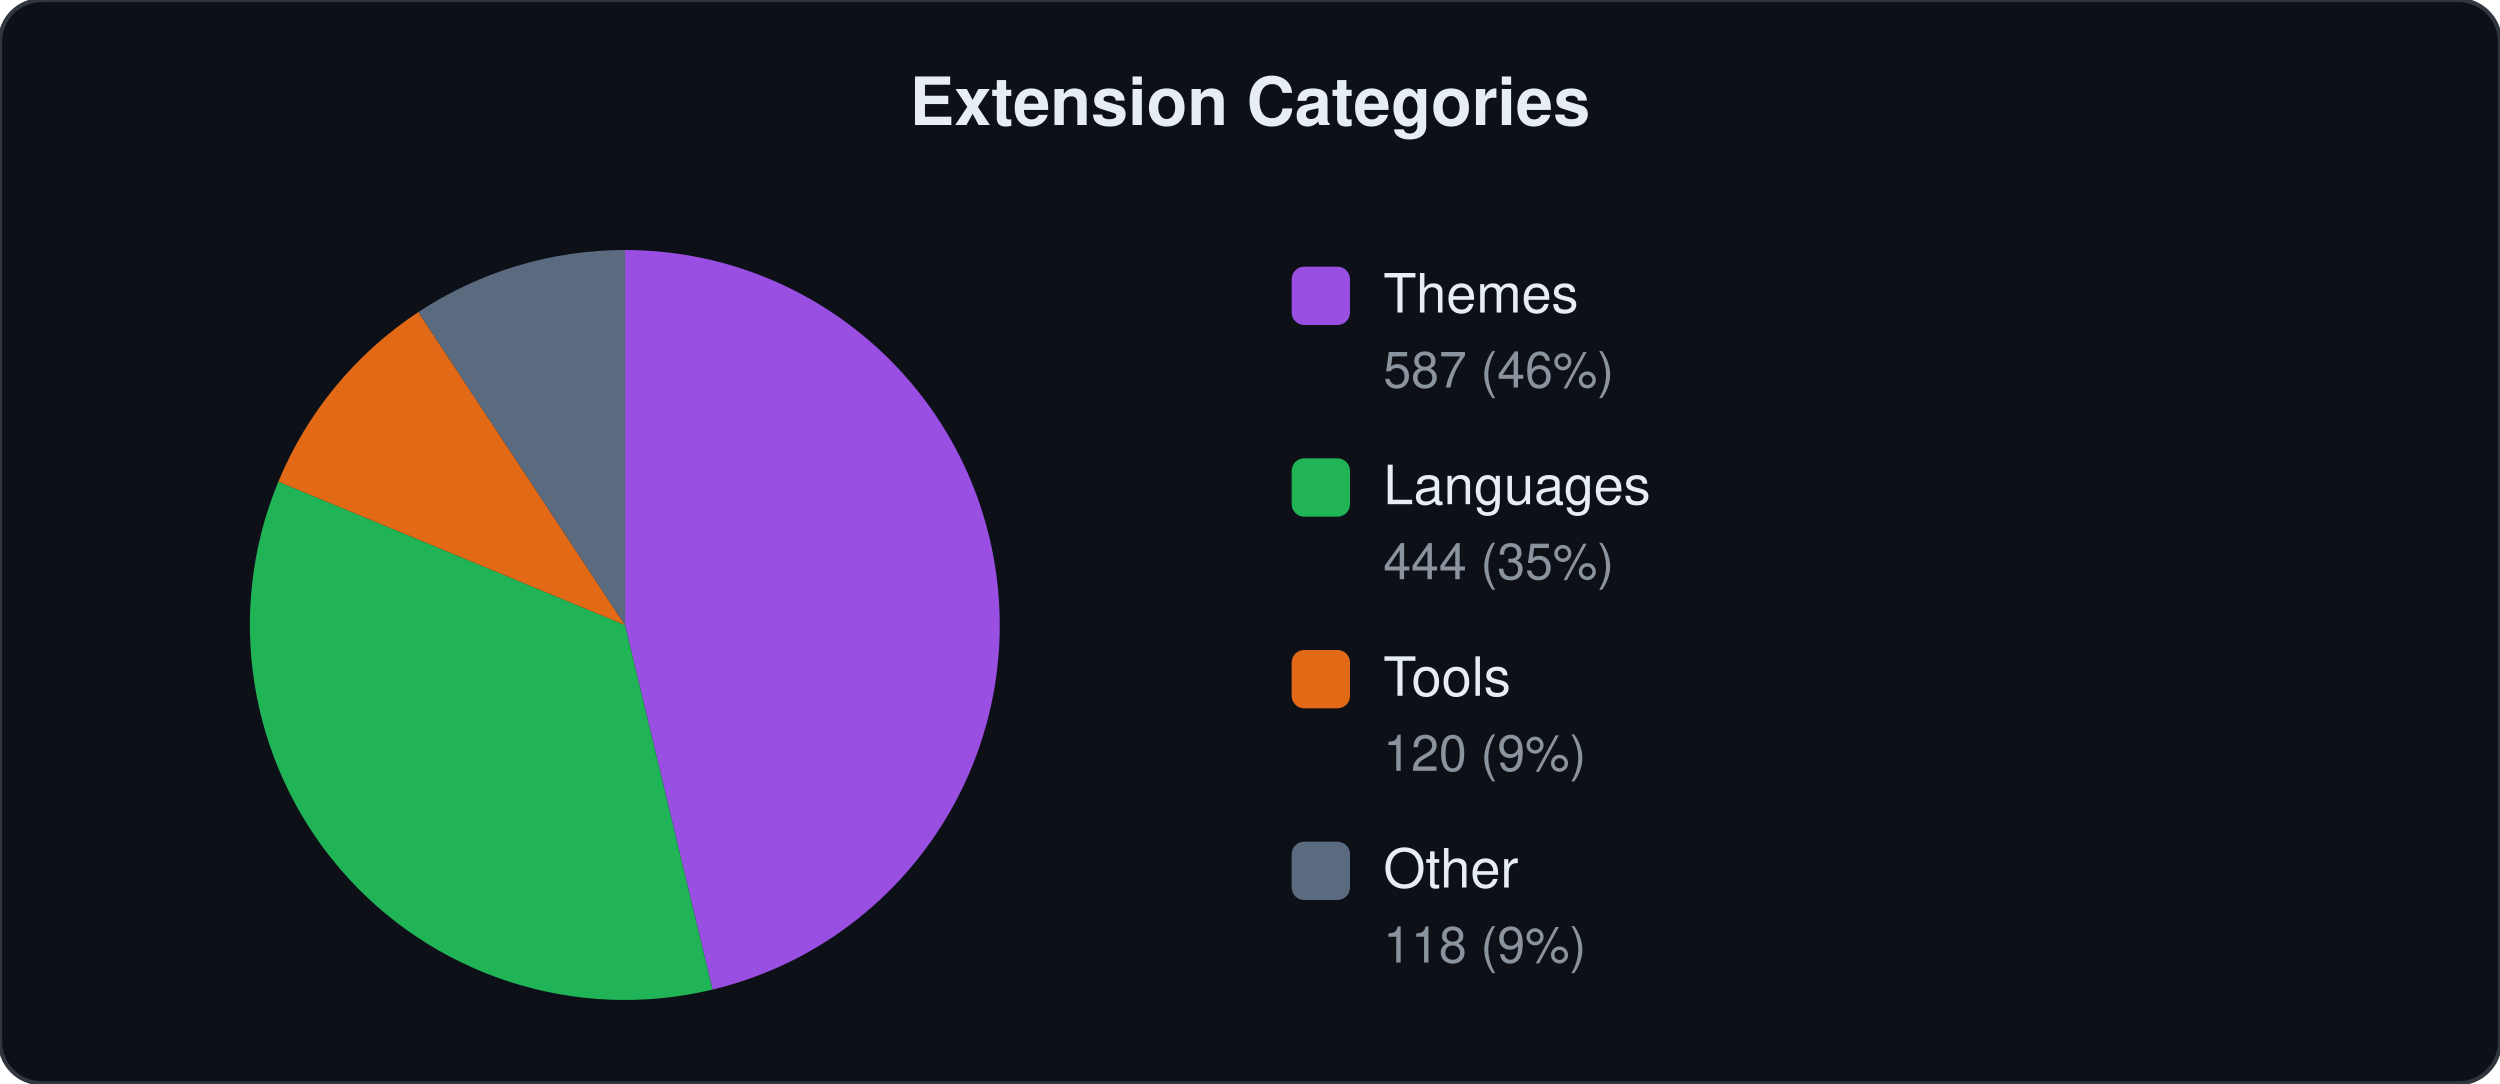
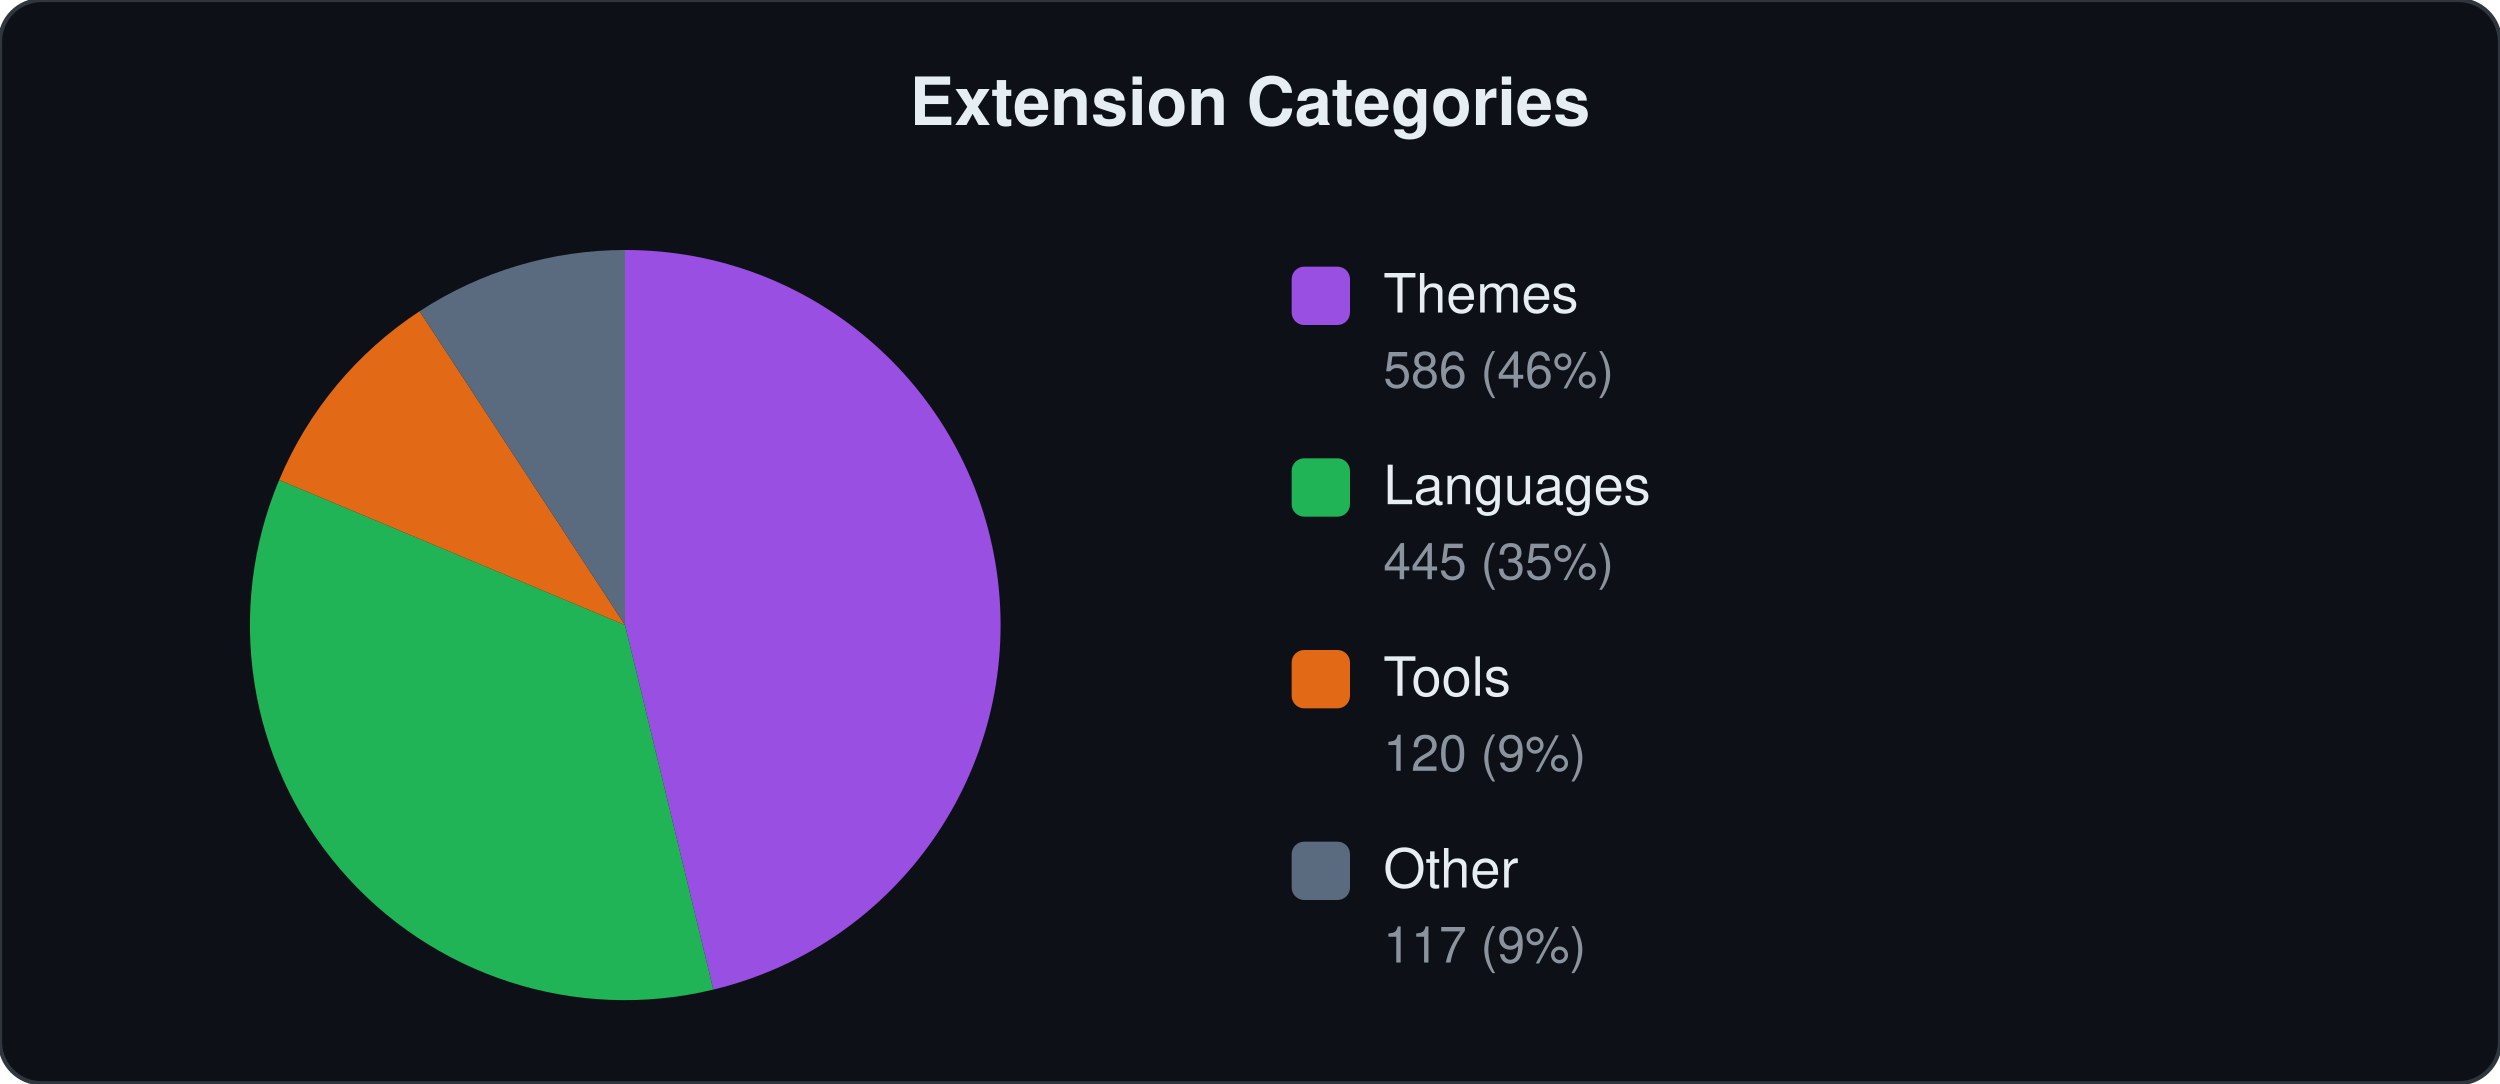
<svg xmlns="http://www.w3.org/2000/svg" viewBox="0 0 600 260" width="600" height="260">
  <style>text{font-family:-apple-system,BlinkMacSystemFont,"Segoe UI",Helvetica,Arial,sans-serif;fill:#e6edf3}.label{font-size:13px}.count{font-size:12px;fill:#8b949e}.title{font-size:16px;font-weight:600}</style>
  <rect width="600" height="260" rx="10" fill="#0d1117" stroke="#30363d" stroke-width="1" />
  <text x="300" y="30" text-anchor="middle" class="title">Extension Categories</text>
-   <path d="M150.0,150.0 L150.0,60.0 A90,90 0 0,1 171.0,237.5 Z" fill="#a855f7" opacity="0.9" />
-   <path d="M150.0,150.0 L171.0,237.5 A90,90 0 0,1 66.8,115.6 Z" fill="#22c55e" opacity="0.9" />
-   <path d="M150.0,150.0 L66.8,115.6 A90,90 0 0,1 100.4,74.9 Z" fill="#f97316" opacity="0.9" />
-   <path d="M150.0,150.0 L100.4,74.9 A90,90 0 0,1 150.0,60.0 Z" fill="#64748b" opacity="0.9" />
+   <path d="M150.0,150.0 L150.0,60.0 A90,90 0 0,1 171.2,237.5 Z" fill="#a855f7" opacity="0.9" />
+   <path d="M150.0,150.0 L171.2,237.5 A90,90 0 0,1 67.0,115.2 Z" fill="#22c55e" opacity="0.9" />
+   <path d="M150.0,150.0 L67.0,115.2 A90,90 0 0,1 100.7,74.7 Z" fill="#f97316" opacity="0.9" />
+   <path d="M150.0,150.0 L100.7,74.7 A90,90 0 0,1 150.0,60.0 Z" fill="#64748b" opacity="0.9" />
  <rect x="310" y="64" width="14" height="14" rx="3" fill="#a855f7" opacity="0.9" />
  <text x="332" y="75" class="label">Themes</text>
-   <text x="332" y="93" class="count">587 (46%)</text>
+   <text x="332" y="93" class="count">586 (46%)</text>
  <rect x="310" y="110" width="14" height="14" rx="3" fill="#22c55e" opacity="0.9" />
  <text x="332" y="121" class="label">Languages</text>
-   <text x="332" y="139" class="count">444 (35%)</text>
+   <text x="332" y="139" class="count">445 (35%)</text>
  <rect x="310" y="156" width="14" height="14" rx="3" fill="#f97316" opacity="0.9" />
  <text x="332" y="167" class="label">Tools</text>
  <text x="332" y="185" class="count">120 (9%)</text>
  <rect x="310" y="202" width="14" height="14" rx="3" fill="#64748b" opacity="0.9" />
  <text x="332" y="213" class="label">Other</text>
-   <text x="332" y="231" class="count">118 (9%)</text>
+   <text x="332" y="231" class="count">117 (9%)</text>
</svg>
